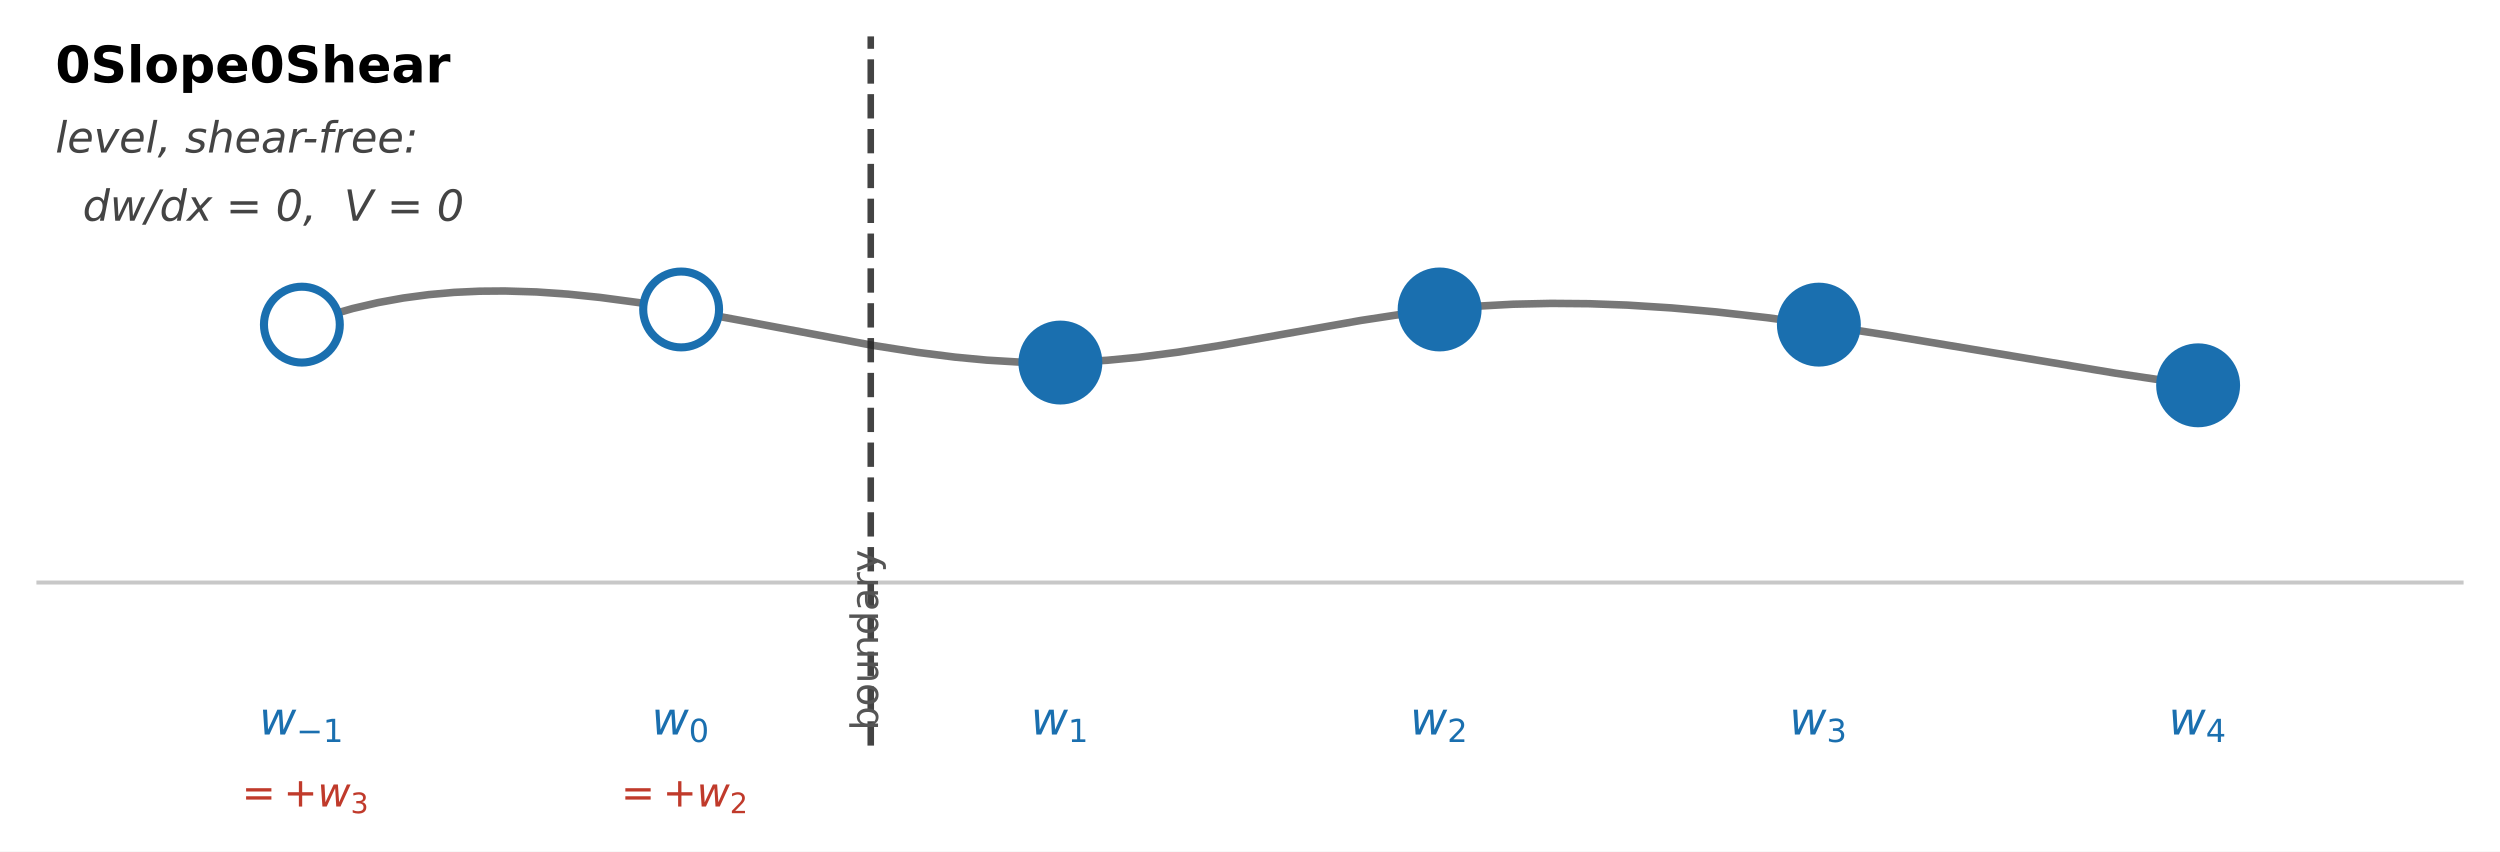
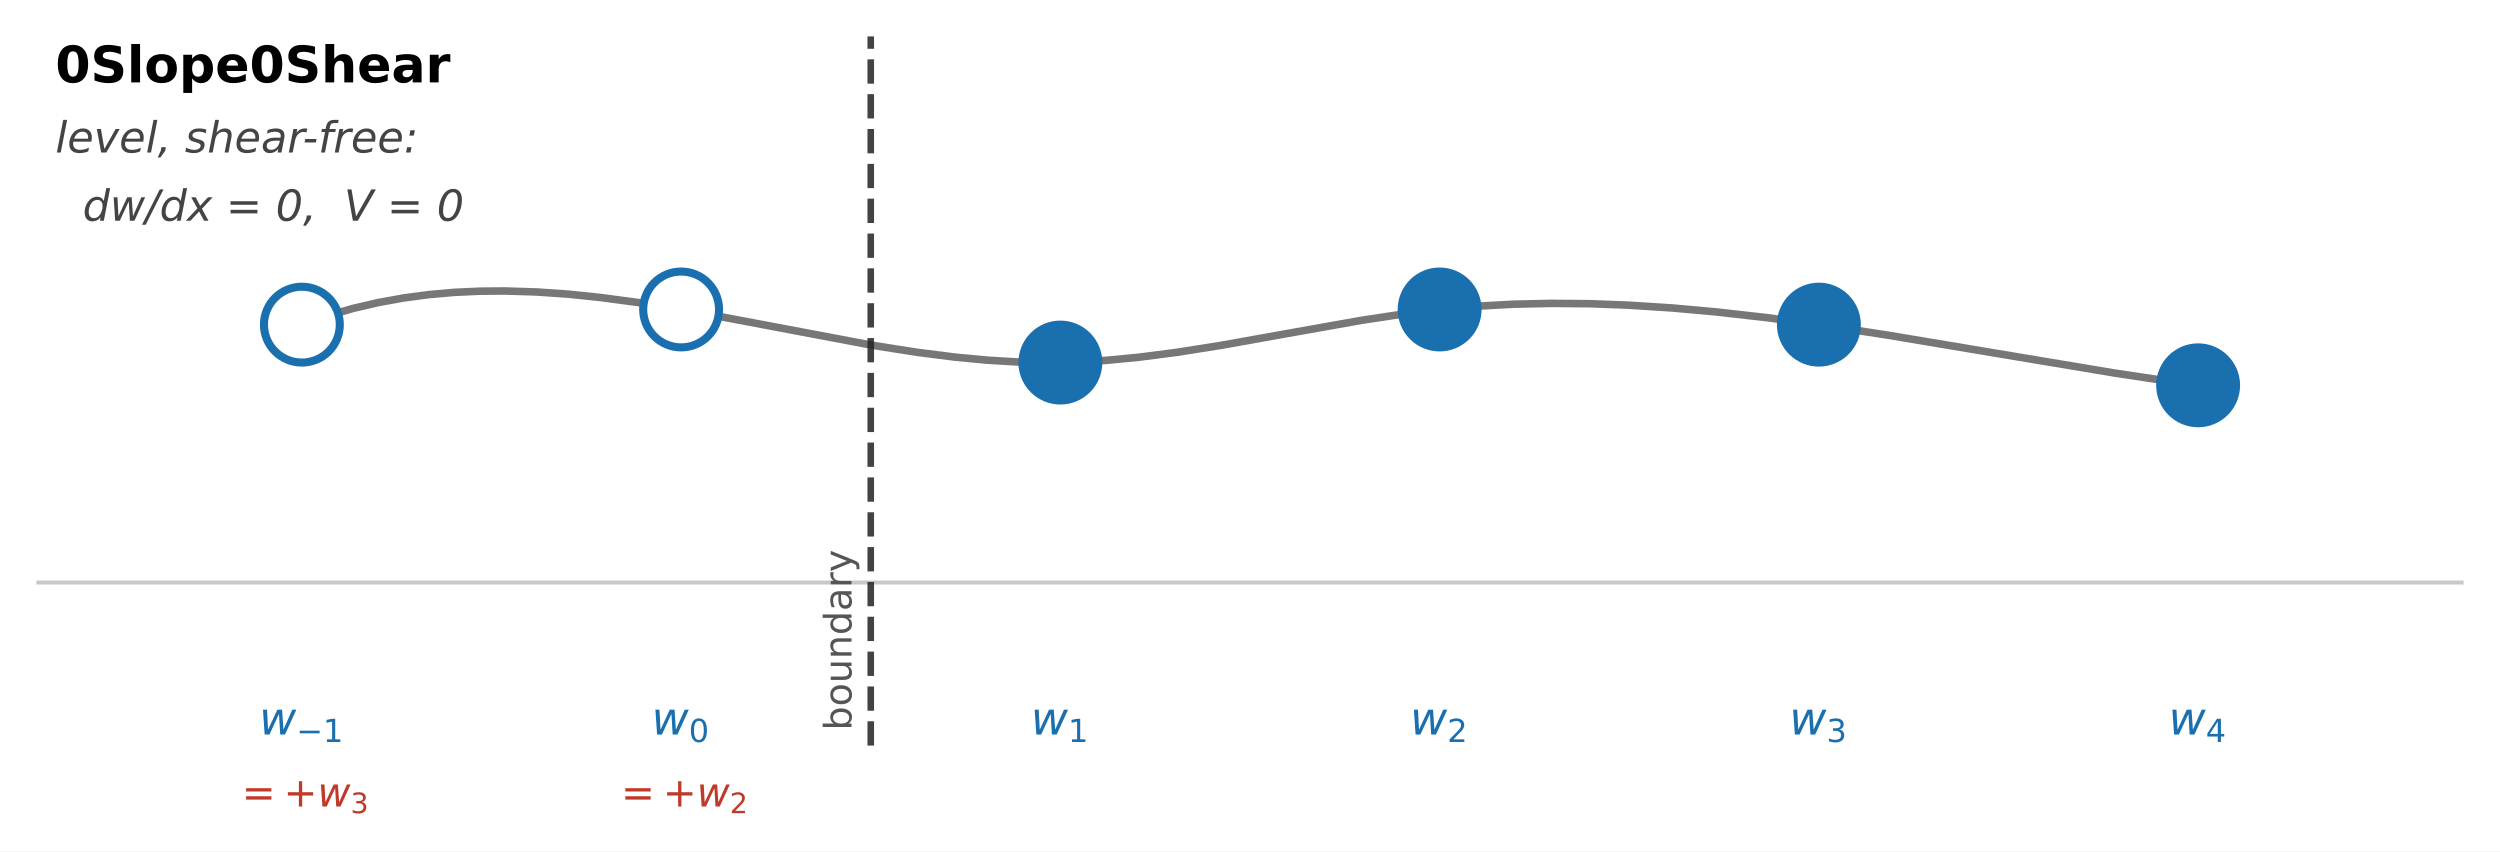
<svg xmlns="http://www.w3.org/2000/svg" xmlns:xlink="http://www.w3.org/1999/xlink" width="494.4pt" height="168.393pt" viewBox="0 0 494.4 168.393" version="1.1">
  <defs>
    <style type="text/css">*{stroke-linejoin: round; stroke-linecap: butt}</style>
  </defs>
  <g id="figure_1">
    <g id="patch_1">
      <path d="M 0 168.393  L 494.4 168.393  L 494.4 0  L 0 0  z " style="fill: #ffffff" />
    </g>
    <g id="axes_1">
      <g id="line2d_1">
-         <path d="M 7.2 115.2  L 487.2 115.2  " clip-path="url(#pbdd9ddc42f)" style="fill: none; stroke: #c8c8c8; stroke-width: 0.8; stroke-linecap: square" />
+         <path d="M 7.2 115.2  L 487.2 115.2  " clip-path="url(#p3389bd6d67)" style="fill: none; stroke: #c8c8c8; stroke-width: 0.8; stroke-linecap: square" />
      </g>
      <g id="line2d_2">
-         <path d="M 59.7 64.2  L 64.717 62.462  L 69.733 61.016  L 74.75 59.846  L 79.767 58.934  L 84.784 58.265  L 89.8 57.821  L 94.817 57.587  L 99.834 57.545  L 106.105 57.737  L 112.376 58.172  L 118.646 58.817  L 126.172 59.823  L 134.951 61.244  L 146.238 63.326  L 172.576 68.295  L 181.356 69.672  L 188.881 70.627  L 195.152 71.22  L 201.422 71.595  L 207.693 71.719  L 212.71 71.617  L 218.981 71.246  L 225.252 70.643  L 232.777 69.67  L 241.556 68.281  L 254.098 66.038  L 269.148 63.367  L 277.927 62.03  L 285.453 61.121  L 291.723 60.573  L 299.248 60.161  L 306.774 59.997  L 314.299 60.062  L 321.824 60.337  L 330.603 60.897  L 339.382 61.683  L 349.416 62.819  L 360.703 64.345  L 373.245 66.269  L 392.058 69.415  L 418.396 73.811  L 430.937 75.686  L 434.7 76.2  L 434.7 76.2  " clip-path="url(#pbdd9ddc42f)" style="fill: none; stroke: #555555; stroke-opacity: 0.8; stroke-width: 1.5; stroke-linecap: square" />
+         <path d="M 59.7 64.2  L 64.717 62.462  L 69.733 61.016  L 74.75 59.846  L 79.767 58.934  L 84.784 58.265  L 89.8 57.821  L 94.817 57.587  L 99.834 57.545  L 106.105 57.737  L 112.376 58.172  L 118.646 58.817  L 126.172 59.823  L 134.951 61.244  L 146.238 63.326  L 172.576 68.295  L 181.356 69.672  L 188.881 70.627  L 195.152 71.22  L 201.422 71.595  L 207.693 71.719  L 212.71 71.617  L 218.981 71.246  L 225.252 70.643  L 232.777 69.67  L 241.556 68.281  L 254.098 66.038  L 269.148 63.367  L 277.927 62.03  L 285.453 61.121  L 291.723 60.573  L 299.248 60.161  L 306.774 59.997  L 314.299 60.062  L 321.824 60.337  L 330.603 60.897  L 339.382 61.683  L 349.416 62.819  L 360.703 64.345  L 373.245 66.269  L 392.058 69.415  L 418.396 73.811  L 430.937 75.686  L 434.7 76.2  L 434.7 76.2  " clip-path="url(#p3389bd6d67)" style="fill: none; stroke: #555555; stroke-opacity: 0.8; stroke-width: 1.5; stroke-linecap: square" />
      </g>
      <g id="line2d_3">
-         <path d="M 172.2 147.45  L 172.2 7.2  " clip-path="url(#pbdd9ddc42f)" style="fill: none; stroke-dasharray: 4.81,2.08; stroke-dashoffset: 0; stroke: #222222; stroke-opacity: 0.85; stroke-width: 1.3" />
+         <path d="M 172.2 147.45  L 172.2 7.2  " clip-path="url(#p3389bd6d67)" style="fill: none; stroke-dasharray: 4.81,2.08; stroke-dashoffset: 0; stroke: #222222; stroke-opacity: 0.85; stroke-width: 1.3" />
      </g>
      <g id="text_1">
-         <g style="fill: #555555" transform="translate(173.6402 144.45) rotate(-90) scale(0.075 -0.075)">
+         <g style="fill: #555555" transform="translate(168.3902 144.45) rotate(-90) scale(0.075 -0.075)">
          <defs>
            <path id="DejaVuSans-62" d="M 3116 1747  Q 3116 2381 2855 2742  Q 2594 3103 2138 3103  Q 1681 3103 1420 2742  Q 1159 2381 1159 1747  Q 1159 1113 1420 752  Q 1681 391 2138 391  Q 2594 391 2855 752  Q 3116 1113 3116 1747  z M 1159 2969  Q 1341 3281 1617 3432  Q 1894 3584 2278 3584  Q 2916 3584 3314 3078  Q 3713 2572 3713 1747  Q 3713 922 3314 415  Q 2916 -91 2278 -91  Q 1894 -91 1617 61  Q 1341 213 1159 525  L 1159 0  L 581 0  L 581 4863  L 1159 4863  L 1159 2969  z " transform="scale(0.015625)" />
            <path id="DejaVuSans-6f" d="M 1959 3097  Q 1497 3097 1228 2736  Q 959 2375 959 1747  Q 959 1119 1226 758  Q 1494 397 1959 397  Q 2419 397 2687 759  Q 2956 1122 2956 1747  Q 2956 2369 2687 2733  Q 2419 3097 1959 3097  z M 1959 3584  Q 2709 3584 3137 3096  Q 3566 2609 3566 1747  Q 3566 888 3137 398  Q 2709 -91 1959 -91  Q 1206 -91 779 398  Q 353 888 353 1747  Q 353 2609 779 3096  Q 1206 3584 1959 3584  z " transform="scale(0.015625)" />
            <path id="DejaVuSans-75" d="M 544 1381  L 544 3500  L 1119 3500  L 1119 1403  Q 1119 906 1312 657  Q 1506 409 1894 409  Q 2359 409 2629 706  Q 2900 1003 2900 1516  L 2900 3500  L 3475 3500  L 3475 0  L 2900 0  L 2900 538  Q 2691 219 2414 64  Q 2138 -91 1772 -91  Q 1169 -91 856 284  Q 544 659 544 1381  z M 1991 3584  L 1991 3584  z " transform="scale(0.015625)" />
            <path id="DejaVuSans-6e" d="M 3513 2113  L 3513 0  L 2938 0  L 2938 2094  Q 2938 2591 2744 2837  Q 2550 3084 2163 3084  Q 1697 3084 1428 2787  Q 1159 2491 1159 1978  L 1159 0  L 581 0  L 581 3500  L 1159 3500  L 1159 2956  Q 1366 3272 1645 3428  Q 1925 3584 2291 3584  Q 2894 3584 3203 3211  Q 3513 2838 3513 2113  z " transform="scale(0.015625)" />
            <path id="DejaVuSans-64" d="M 2906 2969  L 2906 4863  L 3481 4863  L 3481 0  L 2906 0  L 2906 525  Q 2725 213 2448 61  Q 2172 -91 1784 -91  Q 1150 -91 751 415  Q 353 922 353 1747  Q 353 2572 751 3078  Q 1150 3584 1784 3584  Q 2172 3584 2448 3432  Q 2725 3281 2906 2969  z M 947 1747  Q 947 1113 1208 752  Q 1469 391 1925 391  Q 2381 391 2643 752  Q 2906 1113 2906 1747  Q 2906 2381 2643 2742  Q 2381 3103 1925 3103  Q 1469 3103 1208 2742  Q 947 2381 947 1747  z " transform="scale(0.015625)" />
            <path id="DejaVuSans-61" d="M 2194 1759  Q 1497 1759 1228 1600  Q 959 1441 959 1056  Q 959 750 1161 570  Q 1363 391 1709 391  Q 2188 391 2477 730  Q 2766 1069 2766 1631  L 2766 1759  L 2194 1759  z M 3341 1997  L 3341 0  L 2766 0  L 2766 531  Q 2569 213 2275 61  Q 1981 -91 1556 -91  Q 1019 -91 701 211  Q 384 513 384 1019  Q 384 1609 779 1909  Q 1175 2209 1959 2209  L 2766 2209  L 2766 2266  Q 2766 2663 2505 2880  Q 2244 3097 1772 3097  Q 1472 3097 1187 3025  Q 903 2953 641 2809  L 641 3341  Q 956 3463 1253 3523  Q 1550 3584 1831 3584  Q 2591 3584 2966 3190  Q 3341 2797 3341 1997  z " transform="scale(0.015625)" />
            <path id="DejaVuSans-72" d="M 2631 2963  Q 2534 3019 2420 3045  Q 2306 3072 2169 3072  Q 1681 3072 1420 2755  Q 1159 2438 1159 1844  L 1159 0  L 581 0  L 581 3500  L 1159 3500  L 1159 2956  Q 1341 3275 1631 3429  Q 1922 3584 2338 3584  Q 2397 3584 2469 3576  Q 2541 3569 2628 3553  L 2631 2963  z " transform="scale(0.015625)" />
            <path id="DejaVuSans-79" d="M 2059 -325  Q 1816 -950 1584 -1140  Q 1353 -1331 966 -1331  L 506 -1331  L 506 -850  L 844 -850  Q 1081 -850 1212 -737  Q 1344 -625 1503 -206  L 1606 56  L 191 3500  L 800 3500  L 1894 763  L 2988 3500  L 3597 3500  L 2059 -325  z " transform="scale(0.015625)" />
          </defs>
          <use xlink:href="#DejaVuSans-62" />
          <use xlink:href="#DejaVuSans-6f" transform="translate(63.47656 0)" />
          <use xlink:href="#DejaVuSans-75" transform="translate(124.6582 0)" />
          <use xlink:href="#DejaVuSans-6e" transform="translate(188.0371 0)" />
          <use xlink:href="#DejaVuSans-64" transform="translate(251.416 0)" />
          <use xlink:href="#DejaVuSans-61" transform="translate(314.8926 0)" />
          <use xlink:href="#DejaVuSans-72" transform="translate(376.1719 0)" />
          <use xlink:href="#DejaVuSans-79" transform="translate(417.2852 0)" />
        </g>
      </g>
      <g id="text_2">
        <g style="fill: #1a6faf" transform="translate(51.24 145.2886) scale(0.09 -0.09)">
          <defs>
            <path id="DejaVuSans-Oblique-77" d="M 544 3500  L 1113 3500  L 1259 684  L 2566 3500  L 3231 3500  L 3425 684  L 4666 3500  L 5241 3500  L 3641 0  L 2969 0  L 2797 2900  L 1459 0  L 781 0  L 544 3500  z " transform="scale(0.015625)" />
            <path id="DejaVuSans-2212" d="M 678 2272  L 4684 2272  L 4684 1741  L 678 1741  L 678 2272  z " transform="scale(0.015625)" />
            <path id="DejaVuSans-31" d="M 794 531  L 1825 531  L 1825 4091  L 703 3866  L 703 4441  L 1819 4666  L 2450 4666  L 2450 531  L 3481 531  L 3481 0  L 794 0  L 794 531  z " transform="scale(0.015625)" />
          </defs>
          <use xlink:href="#DejaVuSans-Oblique-77" transform="translate(0 0.3125)" />
          <use xlink:href="#DejaVuSans-2212" transform="translate(81.78711 -16.09375) scale(0.7)" />
          <use xlink:href="#DejaVuSans-31" transform="translate(140.4395 -16.09375) scale(0.7)" />
        </g>
      </g>
      <g id="text_3">
        <g style="fill: #c03a2b" transform="translate(46.26 159.5288) scale(0.08 -0.08)">
          <defs>
            <path id="DejaVuSans-3d" d="M 678 2906  L 4684 2906  L 4684 2381  L 678 2381  L 678 2906  z M 678 1631  L 4684 1631  L 4684 1100  L 678 1100  L 678 1631  z " transform="scale(0.015625)" />
            <path id="DejaVuSans-2b" d="M 2944 4013  L 2944 2272  L 4684 2272  L 4684 1741  L 2944 1741  L 2944 0  L 2419 0  L 2419 1741  L 678 1741  L 678 2272  L 2419 2272  L 2419 4013  L 2944 4013  z " transform="scale(0.015625)" />
            <path id="DejaVuSans-33" d="M 2597 2516  Q 3050 2419 3304 2112  Q 3559 1806 3559 1356  Q 3559 666 3084 287  Q 2609 -91 1734 -91  Q 1441 -91 1130 -33  Q 819 25 488 141  L 488 750  Q 750 597 1062 519  Q 1375 441 1716 441  Q 2309 441 2620 675  Q 2931 909 2931 1356  Q 2931 1769 2642 2001  Q 2353 2234 1838 2234  L 1294 2234  L 1294 2753  L 1863 2753  Q 2328 2753 2575 2939  Q 2822 3125 2822 3475  Q 2822 3834 2567 4026  Q 2313 4219 1838 4219  Q 1578 4219 1281 4162  Q 984 4106 628 3988  L 628 4550  Q 988 4650 1302 4700  Q 1616 4750 1894 4750  Q 2613 4750 3031 4423  Q 3450 4097 3450 3541  Q 3450 3153 3228 2886  Q 3006 2619 2597 2516  z " transform="scale(0.015625)" />
          </defs>
          <use xlink:href="#DejaVuSans-3d" transform="translate(19.48242 0.296875)" />
          <use xlink:href="#DejaVuSans-2b" transform="translate(122.7539 0.296875)" />
          <use xlink:href="#DejaVuSans-Oblique-77" transform="translate(206.543 0.296875)" />
          <use xlink:href="#DejaVuSans-33" transform="translate(288.3301 -16.10938) scale(0.7)" />
        </g>
      </g>
      <g id="text_4">
        <g style="fill: #1a6faf" transform="translate(128.85 145.2886) scale(0.09 -0.09)">
          <defs>
            <path id="DejaVuSans-30" d="M 2034 4250  Q 1547 4250 1301 3770  Q 1056 3291 1056 2328  Q 1056 1369 1301 889  Q 1547 409 2034 409  Q 2525 409 2770 889  Q 3016 1369 3016 2328  Q 3016 3291 2770 3770  Q 2525 4250 2034 4250  z M 2034 4750  Q 2819 4750 3233 4129  Q 3647 3509 3647 2328  Q 3647 1150 3233 529  Q 2819 -91 2034 -91  Q 1250 -91 836 529  Q 422 1150 422 2328  Q 422 3509 836 4129  Q 1250 4750 2034 4750  z " transform="scale(0.015625)" />
          </defs>
          <use xlink:href="#DejaVuSans-Oblique-77" transform="translate(0 0.3125)" />
          <use xlink:href="#DejaVuSans-30" transform="translate(81.78711 -16.09375) scale(0.7)" />
        </g>
      </g>
      <g id="text_5">
        <g style="fill: #c03a2b" transform="translate(121.26 159.5288) scale(0.08 -0.08)">
          <defs>
            <path id="DejaVuSans-32" d="M 1228 531  L 3431 531  L 3431 0  L 469 0  L 469 531  Q 828 903 1448 1529  Q 2069 2156 2228 2338  Q 2531 2678 2651 2914  Q 2772 3150 2772 3378  Q 2772 3750 2511 3984  Q 2250 4219 1831 4219  Q 1534 4219 1204 4116  Q 875 4013 500 3803  L 500 4441  Q 881 4594 1212 4672  Q 1544 4750 1819 4750  Q 2544 4750 2975 4387  Q 3406 4025 3406 3419  Q 3406 3131 3298 2873  Q 3191 2616 2906 2266  Q 2828 2175 2409 1742  Q 1991 1309 1228 531  z " transform="scale(0.015625)" />
          </defs>
          <use xlink:href="#DejaVuSans-3d" transform="translate(19.48242 0.296875)" />
          <use xlink:href="#DejaVuSans-2b" transform="translate(122.7539 0.296875)" />
          <use xlink:href="#DejaVuSans-Oblique-77" transform="translate(206.543 0.296875)" />
          <use xlink:href="#DejaVuSans-32" transform="translate(288.3301 -16.10938) scale(0.7)" />
        </g>
      </g>
      <g id="text_6">
        <g style="fill: #1a6faf" transform="translate(203.85 145.2886) scale(0.09 -0.09)">
          <use xlink:href="#DejaVuSans-Oblique-77" transform="translate(0 0.3125)" />
          <use xlink:href="#DejaVuSans-31" transform="translate(81.78711 -16.09375) scale(0.7)" />
        </g>
      </g>
      <g id="text_7">
        <g style="fill: #1a6faf" transform="translate(278.85 145.2886) scale(0.09 -0.09)">
          <use xlink:href="#DejaVuSans-Oblique-77" transform="translate(0 0.3125)" />
          <use xlink:href="#DejaVuSans-32" transform="translate(81.78711 -16.09375) scale(0.7)" />
        </g>
      </g>
      <g id="text_8">
        <g style="fill: #1a6faf" transform="translate(353.85 145.2886) scale(0.09 -0.09)">
          <use xlink:href="#DejaVuSans-Oblique-77" transform="translate(0 0.3125)" />
          <use xlink:href="#DejaVuSans-33" transform="translate(81.78711 -16.09375) scale(0.7)" />
        </g>
      </g>
      <g id="text_9">
        <g style="fill: #1a6faf" transform="translate(428.85 145.2886) scale(0.09 -0.09)">
          <defs>
            <path id="DejaVuSans-34" d="M 2419 4116  L 825 1625  L 2419 1625  L 2419 4116  z M 2253 4666  L 3047 4666  L 3047 1625  L 3713 1625  L 3713 1100  L 3047 1100  L 3047 0  L 2419 0  L 2419 1100  L 313 1100  L 313 1709  L 2253 4666  z " transform="scale(0.015625)" />
          </defs>
          <use xlink:href="#DejaVuSans-Oblique-77" transform="translate(0 0.3125)" />
          <use xlink:href="#DejaVuSans-34" transform="translate(81.78711 -16.09375) scale(0.7)" />
        </g>
      </g>
      <g id="text_10">
        <g transform="translate(10.95 16.29844) scale(0.1 -0.1)">
          <defs>
            <path id="DejaVuSans-Bold-30" d="M 2944 2338  Q 2944 3213 2780 3570  Q 2616 3928 2228 3928  Q 1841 3928 1675 3570  Q 1509 3213 1509 2338  Q 1509 1453 1675 1090  Q 1841 728 2228 728  Q 2613 728 2778 1090  Q 2944 1453 2944 2338  z M 4147 2328  Q 4147 1169 3647 539  Q 3147 -91 2228 -91  Q 1306 -91 806 539  Q 306 1169 306 2328  Q 306 3491 806 4120  Q 1306 4750 2228 4750  Q 3147 4750 3647 4120  Q 4147 3491 4147 2328  z " transform="scale(0.015625)" />
            <path id="DejaVuSans-Bold-53" d="M 3834 4519  L 3834 3531  Q 3450 3703 3084 3790  Q 2719 3878 2394 3878  Q 1963 3878 1756 3759  Q 1550 3641 1550 3391  Q 1550 3203 1689 3098  Q 1828 2994 2194 2919  L 2706 2816  Q 3484 2659 3812 2340  Q 4141 2022 4141 1434  Q 4141 663 3683 286  Q 3225 -91 2284 -91  Q 1841 -91 1394 -6  Q 947 78 500 244  L 500 1259  Q 947 1022 1364 901  Q 1781 781 2169 781  Q 2563 781 2772 912  Q 2981 1044 2981 1288  Q 2981 1506 2839 1625  Q 2697 1744 2272 1838  L 1806 1941  Q 1106 2091 782 2419  Q 459 2747 459 3303  Q 459 4000 909 4375  Q 1359 4750 2203 4750  Q 2588 4750 2994 4692  Q 3400 4634 3834 4519  z " transform="scale(0.015625)" />
            <path id="DejaVuSans-Bold-6c" d="M 538 4863  L 1656 4863  L 1656 0  L 538 0  L 538 4863  z " transform="scale(0.015625)" />
            <path id="DejaVuSans-Bold-6f" d="M 2203 2784  Q 1831 2784 1636 2517  Q 1441 2250 1441 1747  Q 1441 1244 1636 976  Q 1831 709 2203 709  Q 2569 709 2762 976  Q 2956 1244 2956 1747  Q 2956 2250 2762 2517  Q 2569 2784 2203 2784  z M 2203 3584  Q 3106 3584 3614 3096  Q 4122 2609 4122 1747  Q 4122 884 3614 396  Q 3106 -91 2203 -91  Q 1297 -91 786 396  Q 275 884 275 1747  Q 275 2609 786 3096  Q 1297 3584 2203 3584  z " transform="scale(0.015625)" />
            <path id="DejaVuSans-Bold-70" d="M 1656 506  L 1656 -1331  L 538 -1331  L 538 3500  L 1656 3500  L 1656 2988  Q 1888 3294 2169 3439  Q 2450 3584 2816 3584  Q 3463 3584 3878 3070  Q 4294 2556 4294 1747  Q 4294 938 3878 423  Q 3463 -91 2816 -91  Q 2450 -91 2169 54  Q 1888 200 1656 506  z M 2400 2772  Q 2041 2772 1848 2508  Q 1656 2244 1656 1747  Q 1656 1250 1848 986  Q 2041 722 2400 722  Q 2759 722 2948 984  Q 3138 1247 3138 1747  Q 3138 2247 2948 2509  Q 2759 2772 2400 2772  z " transform="scale(0.015625)" />
            <path id="DejaVuSans-Bold-65" d="M 4031 1759  L 4031 1441  L 1416 1441  Q 1456 1047 1700 850  Q 1944 653 2381 653  Q 2734 653 3104 758  Q 3475 863 3866 1075  L 3866 213  Q 3469 63 3072 -14  Q 2675 -91 2278 -91  Q 1328 -91 801 392  Q 275 875 275 1747  Q 275 2603 792 3093  Q 1309 3584 2216 3584  Q 3041 3584 3536 3087  Q 4031 2591 4031 1759  z M 2881 2131  Q 2881 2450 2695 2645  Q 2509 2841 2209 2841  Q 1884 2841 1681 2658  Q 1478 2475 1428 2131  L 2881 2131  z " transform="scale(0.015625)" />
            <path id="DejaVuSans-Bold-68" d="M 4056 2131  L 4056 0  L 2931 0  L 2931 347  L 2931 1625  Q 2931 2084 2911 2256  Q 2891 2428 2841 2509  Q 2775 2619 2662 2680  Q 2550 2741 2406 2741  Q 2056 2741 1856 2470  Q 1656 2200 1656 1722  L 1656 0  L 538 0  L 538 4863  L 1656 4863  L 1656 2988  Q 1909 3294 2193 3439  Q 2478 3584 2822 3584  Q 3428 3584 3742 3212  Q 4056 2841 4056 2131  z " transform="scale(0.015625)" />
            <path id="DejaVuSans-Bold-61" d="M 2106 1575  Q 1756 1575 1579 1456  Q 1403 1338 1403 1106  Q 1403 894 1545 773  Q 1688 653 1941 653  Q 2256 653 2472 879  Q 2688 1106 2688 1447  L 2688 1575  L 2106 1575  z M 3816 1997  L 3816 0  L 2688 0  L 2688 519  Q 2463 200 2181 54  Q 1900 -91 1497 -91  Q 953 -91 614 226  Q 275 544 275 1050  Q 275 1666 698 1953  Q 1122 2241 2028 2241  L 2688 2241  L 2688 2328  Q 2688 2594 2478 2717  Q 2269 2841 1825 2841  Q 1466 2841 1156 2769  Q 847 2697 581 2553  L 581 3406  Q 941 3494 1303 3539  Q 1666 3584 2028 3584  Q 2975 3584 3395 3211  Q 3816 2838 3816 1997  z " transform="scale(0.015625)" />
            <path id="DejaVuSans-Bold-72" d="M 3138 2547  Q 2991 2616 2845 2648  Q 2700 2681 2553 2681  Q 2122 2681 1889 2404  Q 1656 2128 1656 1613  L 1656 0  L 538 0  L 538 3500  L 1656 3500  L 1656 2925  Q 1872 3269 2151 3426  Q 2431 3584 2822 3584  Q 2878 3584 2943 3579  Q 3009 3575 3134 3559  L 3138 2547  z " transform="scale(0.015625)" />
          </defs>
          <use xlink:href="#DejaVuSans-Bold-30" />
          <use xlink:href="#DejaVuSans-Bold-53" transform="translate(69.58008 0)" />
          <use xlink:href="#DejaVuSans-Bold-6c" transform="translate(141.6016 0)" />
          <use xlink:href="#DejaVuSans-Bold-6f" transform="translate(175.8789 0)" />
          <use xlink:href="#DejaVuSans-Bold-70" transform="translate(244.5801 0)" />
          <use xlink:href="#DejaVuSans-Bold-65" transform="translate(316.1621 0)" />
          <use xlink:href="#DejaVuSans-Bold-30" transform="translate(383.9844 0)" />
          <use xlink:href="#DejaVuSans-Bold-53" transform="translate(453.5645 0)" />
          <use xlink:href="#DejaVuSans-Bold-68" transform="translate(525.5859 0)" />
          <use xlink:href="#DejaVuSans-Bold-65" transform="translate(596.7773 0)" />
          <use xlink:href="#DejaVuSans-Bold-61" transform="translate(664.5996 0)" />
          <use xlink:href="#DejaVuSans-Bold-72" transform="translate(732.0801 0)" />
        </g>
      </g>
      <g id="text_11">
        <g style="fill: #444444" transform="translate(10.95 30.15867) scale(0.085 -0.085)">
          <defs>
            <path id="DejaVuSans-Oblique-6c" d="M 1172 4863  L 1747 4863  L 800 0  L 225 0  L 1172 4863  z " transform="scale(0.015625)" />
            <path id="DejaVuSans-Oblique-65" d="M 3078 2063  Q 3088 2113 3092 2166  Q 3097 2219 3097 2272  Q 3097 2653 2873 2875  Q 2650 3097 2266 3097  Q 1838 3097 1509 2826  Q 1181 2556 1013 2059  L 3078 2063  z M 3578 1613  L 903 1613  Q 884 1494 878 1425  Q 872 1356 872 1306  Q 872 872 1139 634  Q 1406 397 1894 397  Q 2269 397 2603 481  Q 2938 566 3225 728  L 3116 159  Q 2806 34 2476 -28  Q 2147 -91 1806 -91  Q 1078 -91 686 257  Q 294 606 294 1247  Q 294 1794 489 2264  Q 684 2734 1063 3103  Q 1306 3334 1642 3459  Q 1978 3584 2356 3584  Q 2950 3584 3301 3228  Q 3653 2872 3653 2272  Q 3653 2128 3634 1964  Q 3616 1800 3578 1613  z " transform="scale(0.015625)" />
            <path id="DejaVuSans-Oblique-76" d="M 459 3500  L 1069 3500  L 1581 525  L 3256 3500  L 3866 3500  L 1875 0  L 1100 0  L 459 3500  z " transform="scale(0.015625)" />
            <path id="DejaVuSans-Oblique-2c" d="M 575 794  L 1234 794  L 1131 256  L 422 -744  L 19 -744  L 469 256  L 575 794  z " transform="scale(0.015625)" />
            <path id="DejaVuSans-Oblique-20" transform="scale(0.015625)" />
            <path id="DejaVuSans-Oblique-73" d="M 3200 3397  L 3091 2853  Q 2863 2978 2609 3040  Q 2356 3103 2088 3103  Q 1634 3103 1373 2948  Q 1113 2794 1113 2528  Q 1113 2219 1719 2053  Q 1766 2041 1788 2034  L 1972 1978  Q 2547 1819 2739 1644  Q 2931 1469 2931 1166  Q 2931 609 2489 259  Q 2047 -91 1331 -91  Q 1053 -91 747 -37  Q 441 16 72 128  L 184 722  Q 500 559 806 475  Q 1113 391 1394 391  Q 1816 391 2080 572  Q 2344 753 2344 1031  Q 2344 1331 1650 1516  L 1591 1531  L 1394 1581  Q 956 1697 753 1886  Q 550 2075 550 2369  Q 550 2928 970 3256  Q 1391 3584 2113 3584  Q 2397 3584 2667 3537  Q 2938 3491 3200 3397  z " transform="scale(0.015625)" />
            <path id="DejaVuSans-Oblique-68" d="M 3566 2113  L 3156 0  L 2578 0  L 2988 2091  Q 3016 2238 3031 2350  Q 3047 2463 3047 2528  Q 3047 2791 2881 2937  Q 2716 3084 2419 3084  Q 1956 3084 1617 2771  Q 1278 2459 1178 1941  L 800 0  L 225 0  L 1172 4863  L 1747 4863  L 1375 2950  Q 1594 3244 1934 3414  Q 2275 3584 2650 3584  Q 3113 3584 3367 3334  Q 3622 3084 3622 2631  Q 3622 2519 3608 2391  Q 3594 2263 3566 2113  z " transform="scale(0.015625)" />
            <path id="DejaVuSans-Oblique-61" d="M 3438 1997  L 3047 0  L 2472 0  L 2578 531  Q 2325 219 2001 64  Q 1678 -91 1281 -91  Q 834 -91 548 182  Q 263 456 263 884  Q 263 1497 752 1853  Q 1241 2209 2100 2209  L 2900 2209  L 2931 2363  Q 2938 2388 2941 2417  Q 2944 2447 2944 2509  Q 2944 2788 2717 2942  Q 2491 3097 2081 3097  Q 1800 3097 1504 3025  Q 1209 2953 897 2809  L 997 3341  Q 1322 3463 1633 3523  Q 1944 3584 2234 3584  Q 2853 3584 3176 3315  Q 3500 3047 3500 2534  Q 3500 2431 3484 2292  Q 3469 2153 3438 1997  z M 2816 1759  L 2241 1759  Q 1534 1759 1195 1570  Q 856 1381 856 984  Q 856 709 1029 553  Q 1203 397 1509 397  Q 1978 397 2328 733  Q 2678 1069 2791 1631  L 2816 1759  z " transform="scale(0.015625)" />
            <path id="DejaVuSans-Oblique-72" d="M 2853 2969  Q 2766 3016 2653 3041  Q 2541 3066 2413 3066  Q 1953 3066 1609 2717  Q 1266 2369 1153 1784  L 800 0  L 225 0  L 909 3500  L 1484 3500  L 1375 2956  Q 1603 3259 1920 3421  Q 2238 3584 2597 3584  Q 2691 3584 2781 3573  Q 2872 3563 2963 3538  L 2853 2969  z " transform="scale(0.015625)" />
            <path id="DejaVuSans-Oblique-2d" d="M 391 2009  L 2075 2009  L 1978 1497  L 288 1497  L 391 2009  z " transform="scale(0.015625)" />
            <path id="DejaVuSans-Oblique-66" d="M 3059 4863  L 2969 4384  L 2419 4384  Q 2106 4384 1964 4261  Q 1822 4138 1753 3809  L 1691 3500  L 2638 3500  L 2553 3053  L 1606 3053  L 1013 0  L 434 0  L 1031 3053  L 481 3053  L 563 3500  L 1113 3500  L 1159 3744  Q 1278 4363 1576 4613  Q 1875 4863 2516 4863  L 3059 4863  z " transform="scale(0.015625)" />
            <path id="DejaVuSans-Oblique-3a" d="M 978 3309  L 1638 3309  L 1484 2516  L 825 2516  L 978 3309  z M 488 794  L 1147 794  L 991 0  L 331 0  L 488 794  z " transform="scale(0.015625)" />
          </defs>
          <use xlink:href="#DejaVuSans-Oblique-6c" />
          <use xlink:href="#DejaVuSans-Oblique-65" transform="translate(27.7832 0)" />
          <use xlink:href="#DejaVuSans-Oblique-76" transform="translate(89.30664 0)" />
          <use xlink:href="#DejaVuSans-Oblique-65" transform="translate(148.4863 0)" />
          <use xlink:href="#DejaVuSans-Oblique-6c" transform="translate(210.0098 0)" />
          <use xlink:href="#DejaVuSans-Oblique-2c" transform="translate(237.793 0)" />
          <use xlink:href="#DejaVuSans-Oblique-20" transform="translate(269.5801 0)" />
          <use xlink:href="#DejaVuSans-Oblique-73" transform="translate(301.3672 0)" />
          <use xlink:href="#DejaVuSans-Oblique-68" transform="translate(353.4668 0)" />
          <use xlink:href="#DejaVuSans-Oblique-65" transform="translate(416.8457 0)" />
          <use xlink:href="#DejaVuSans-Oblique-61" transform="translate(478.3691 0)" />
          <use xlink:href="#DejaVuSans-Oblique-72" transform="translate(539.6484 0)" />
          <use xlink:href="#DejaVuSans-Oblique-2d" transform="translate(575.2617 0)" />
          <use xlink:href="#DejaVuSans-Oblique-66" transform="translate(611.3457 0)" />
          <use xlink:href="#DejaVuSans-Oblique-72" transform="translate(646.5508 0)" />
          <use xlink:href="#DejaVuSans-Oblique-65" transform="translate(687.6641 0)" />
          <use xlink:href="#DejaVuSans-Oblique-65" transform="translate(749.1875 0)" />
          <use xlink:href="#DejaVuSans-Oblique-3a" transform="translate(810.7109 0)" />
        </g>
      </g>
      <g id="text_12">
        <g style="fill: #444444" transform="translate(10.95 43.65867) scale(0.085 -0.085)">
          <defs>
            <path id="DejaVuSans-Oblique-64" d="M 2675 525  Q 2444 222 2128 65  Q 1813 -91 1428 -91  Q 903 -91 598 267  Q 294 625 294 1247  Q 294 1766 478 2236  Q 663 2706 1013 3078  Q 1244 3325 1534 3454  Q 1825 3584 2144 3584  Q 2481 3584 2739 3421  Q 2997 3259 3138 2956  L 3513 4863  L 4091 4863  L 3144 0  L 2566 0  L 2675 525  z M 891 1350  Q 891 897 1095 644  Q 1300 391 1663 391  Q 1931 391 2161 520  Q 2391 650 2566 903  Q 2750 1166 2856 1509  Q 2963 1853 2963 2188  Q 2963 2622 2758 2865  Q 2553 3109 2194 3109  Q 1922 3109 1687 2981  Q 1453 2853 1288 2613  Q 1106 2353 998 2009  Q 891 1666 891 1350  z " transform="scale(0.015625)" />
            <path id="DejaVuSans-Oblique-2f" d="M 2175 4666  L 2731 4666  L 84 -594  L -469 -594  L 2175 4666  z " transform="scale(0.015625)" />
            <path id="DejaVuSans-Oblique-78" d="M 3841 3500  L 2234 1784  L 3219 0  L 2559 0  L 1819 1388  L 531 0  L -166 0  L 1556 1844  L 641 3500  L 1300 3500  L 1972 2234  L 3144 3500  L 3841 3500  z " transform="scale(0.015625)" />
            <path id="DejaVuSans-Oblique-3d" d="M 678 2906  L 4684 2906  L 4684 2381  L 678 2381  L 678 2906  z M 678 1631  L 4684 1631  L 4684 1100  L 678 1100  L 678 1631  z " transform="scale(0.015625)" />
            <path id="DejaVuSans-Oblique-30" d="M 2444 4750  Q 3078 4750 3414 4328  Q 3750 3906 3750 3116  Q 3750 2516 3592 1923  Q 3434 1331 3150 863  Q 2859 394 2467 151  Q 2075 -91 1600 -91  Q 988 -91 653 334  Q 319 759 319 1544  Q 319 2138 480 2733  Q 641 3328 928 3794  Q 1216 4263 1602 4506  Q 1988 4750 2444 4750  z M 2406 4250  Q 2169 4250 1955 4123  Q 1741 3997 1569 3750  Q 1281 3338 1111 2720  Q 941 2103 941 1453  Q 941 938 1123 673  Q 1306 409 1663 409  Q 1913 409 2125 536  Q 2338 663 2509 909  Q 2794 1319 2961 1936  Q 3128 2553 3128 3206  Q 3128 3722 2945 3986  Q 2763 4250 2406 4250  z " transform="scale(0.015625)" />
            <path id="DejaVuSans-Oblique-56" d="M 1319 0  L 500 4666  L 1119 4666  L 1797 653  L 4063 4666  L 4750 4666  L 2053 0  L 1319 0  z " transform="scale(0.015625)" />
          </defs>
          <use xlink:href="#DejaVuSans-Oblique-20" />
          <use xlink:href="#DejaVuSans-Oblique-20" transform="translate(31.78711 0)" />
          <use xlink:href="#DejaVuSans-Oblique-64" transform="translate(63.57422 0)" />
          <use xlink:href="#DejaVuSans-Oblique-77" transform="translate(127.0508 0)" />
          <use xlink:href="#DejaVuSans-Oblique-2f" transform="translate(208.8379 0)" />
          <use xlink:href="#DejaVuSans-Oblique-64" transform="translate(242.5293 0)" />
          <use xlink:href="#DejaVuSans-Oblique-78" transform="translate(306.0059 0)" />
          <use xlink:href="#DejaVuSans-Oblique-20" transform="translate(365.1855 0)" />
          <use xlink:href="#DejaVuSans-Oblique-3d" transform="translate(396.9727 0)" />
          <use xlink:href="#DejaVuSans-Oblique-20" transform="translate(480.7617 0)" />
          <use xlink:href="#DejaVuSans-Oblique-30" transform="translate(512.5488 0)" />
          <use xlink:href="#DejaVuSans-Oblique-2c" transform="translate(576.1719 0)" />
          <use xlink:href="#DejaVuSans-Oblique-20" transform="translate(607.959 0)" />
          <use xlink:href="#DejaVuSans-Oblique-20" transform="translate(639.7461 0)" />
          <use xlink:href="#DejaVuSans-Oblique-56" transform="translate(671.5332 0)" />
          <use xlink:href="#DejaVuSans-Oblique-20" transform="translate(739.9414 0)" />
          <use xlink:href="#DejaVuSans-Oblique-3d" transform="translate(771.7285 0)" />
          <use xlink:href="#DejaVuSans-Oblique-20" transform="translate(855.5176 0)" />
          <use xlink:href="#DejaVuSans-Oblique-30" transform="translate(887.3047 0)" />
        </g>
      </g>
      <g id="patch_2">
        <path d="M 59.7 71.7  C 61.689 71.7 63.597 70.91 65.003 69.503  C 66.41 68.097 67.2 66.189 67.2 64.2  C 67.2 62.211 66.41 60.303 65.003 58.897  C 63.597 57.49 61.689 56.7 59.7 56.7  C 57.711 56.7 55.803 57.49 54.397 58.897  C 52.99 60.303 52.2 62.211 52.2 64.2  C 52.2 66.189 52.99 68.097 54.397 69.503  C 55.803 70.91 57.711 71.7 59.7 71.7  z " style="fill: #ffffff; stroke: #1a6faf; stroke-width: 1.6; stroke-linejoin: miter" />
      </g>
      <g id="patch_3">
        <path d="M 134.7 68.7  C 136.689 68.7 138.597 67.91 140.003 66.503  C 141.41 65.097 142.2 63.189 142.2 61.2  C 142.2 59.211 141.41 57.303 140.003 55.897  C 138.597 54.49 136.689 53.7 134.7 53.7  C 132.711 53.7 130.803 54.49 129.397 55.897  C 127.99 57.303 127.2 59.211 127.2 61.2  C 127.2 63.189 127.99 65.097 129.397 66.503  C 130.803 67.91 132.711 68.7 134.7 68.7  z " style="fill: #ffffff; stroke: #1a6faf; stroke-width: 1.6; stroke-linejoin: miter" />
      </g>
      <g id="patch_4">
        <path d="M 209.7 79.2  C 211.689 79.2 213.597 78.41 215.003 77.003  C 216.41 75.597 217.2 73.689 217.2 71.7  C 217.2 69.711 216.41 67.803 215.003 66.397  C 213.597 64.99 211.689 64.2 209.7 64.2  C 207.711 64.2 205.803 64.99 204.397 66.397  C 202.99 67.803 202.2 69.711 202.2 71.7  C 202.2 73.689 202.99 75.597 204.397 77.003  C 205.803 78.41 207.711 79.2 209.7 79.2  z " style="fill: #1a6faf; stroke: #1a6faf; stroke-width: 1.6; stroke-linejoin: miter" />
      </g>
      <g id="patch_5">
        <path d="M 284.7 68.7  C 286.689 68.7 288.597 67.91 290.003 66.503  C 291.41 65.097 292.2 63.189 292.2 61.2  C 292.2 59.211 291.41 57.303 290.003 55.897  C 288.597 54.49 286.689 53.7 284.7 53.7  C 282.711 53.7 280.803 54.49 279.397 55.897  C 277.99 57.303 277.2 59.211 277.2 61.2  C 277.2 63.189 277.99 65.097 279.397 66.503  C 280.803 67.91 282.711 68.7 284.7 68.7  z " style="fill: #1a6faf; stroke: #1a6faf; stroke-width: 1.6; stroke-linejoin: miter" />
      </g>
      <g id="patch_6">
        <path d="M 359.7 71.7  C 361.689 71.7 363.597 70.91 365.003 69.503  C 366.41 68.097 367.2 66.189 367.2 64.2  C 367.2 62.211 366.41 60.303 365.003 58.897  C 363.597 57.49 361.689 56.7 359.7 56.7  C 357.711 56.7 355.803 57.49 354.397 58.897  C 352.99 60.303 352.2 62.211 352.2 64.2  C 352.2 66.189 352.99 68.097 354.397 69.503  C 355.803 70.91 357.711 71.7 359.7 71.7  z " style="fill: #1a6faf; stroke: #1a6faf; stroke-width: 1.6; stroke-linejoin: miter" />
      </g>
      <g id="patch_7">
        <path d="M 434.7 83.7  C 436.689 83.7 438.597 82.91 440.003 81.503  C 441.41 80.097 442.2 78.189 442.2 76.2  C 442.2 74.211 441.41 72.303 440.003 70.897  C 438.597 69.49 436.689 68.7 434.7 68.7  C 432.711 68.7 430.803 69.49 429.397 70.897  C 427.99 72.303 427.2 74.211 427.2 76.2  C 427.2 78.189 427.99 80.097 429.397 81.503  C 430.803 82.91 432.711 83.7 434.7 83.7  z " style="fill: #1a6faf; stroke: #1a6faf; stroke-width: 1.6; stroke-linejoin: miter" />
      </g>
    </g>
  </g>
  <defs>
-     <clipPath id="pbdd9ddc42f">
+     <clipPath id="p3389bd6d67">
      <rect x="7.2" y="7.2" width="480" height="140.25" />
    </clipPath>
  </defs>
</svg>
